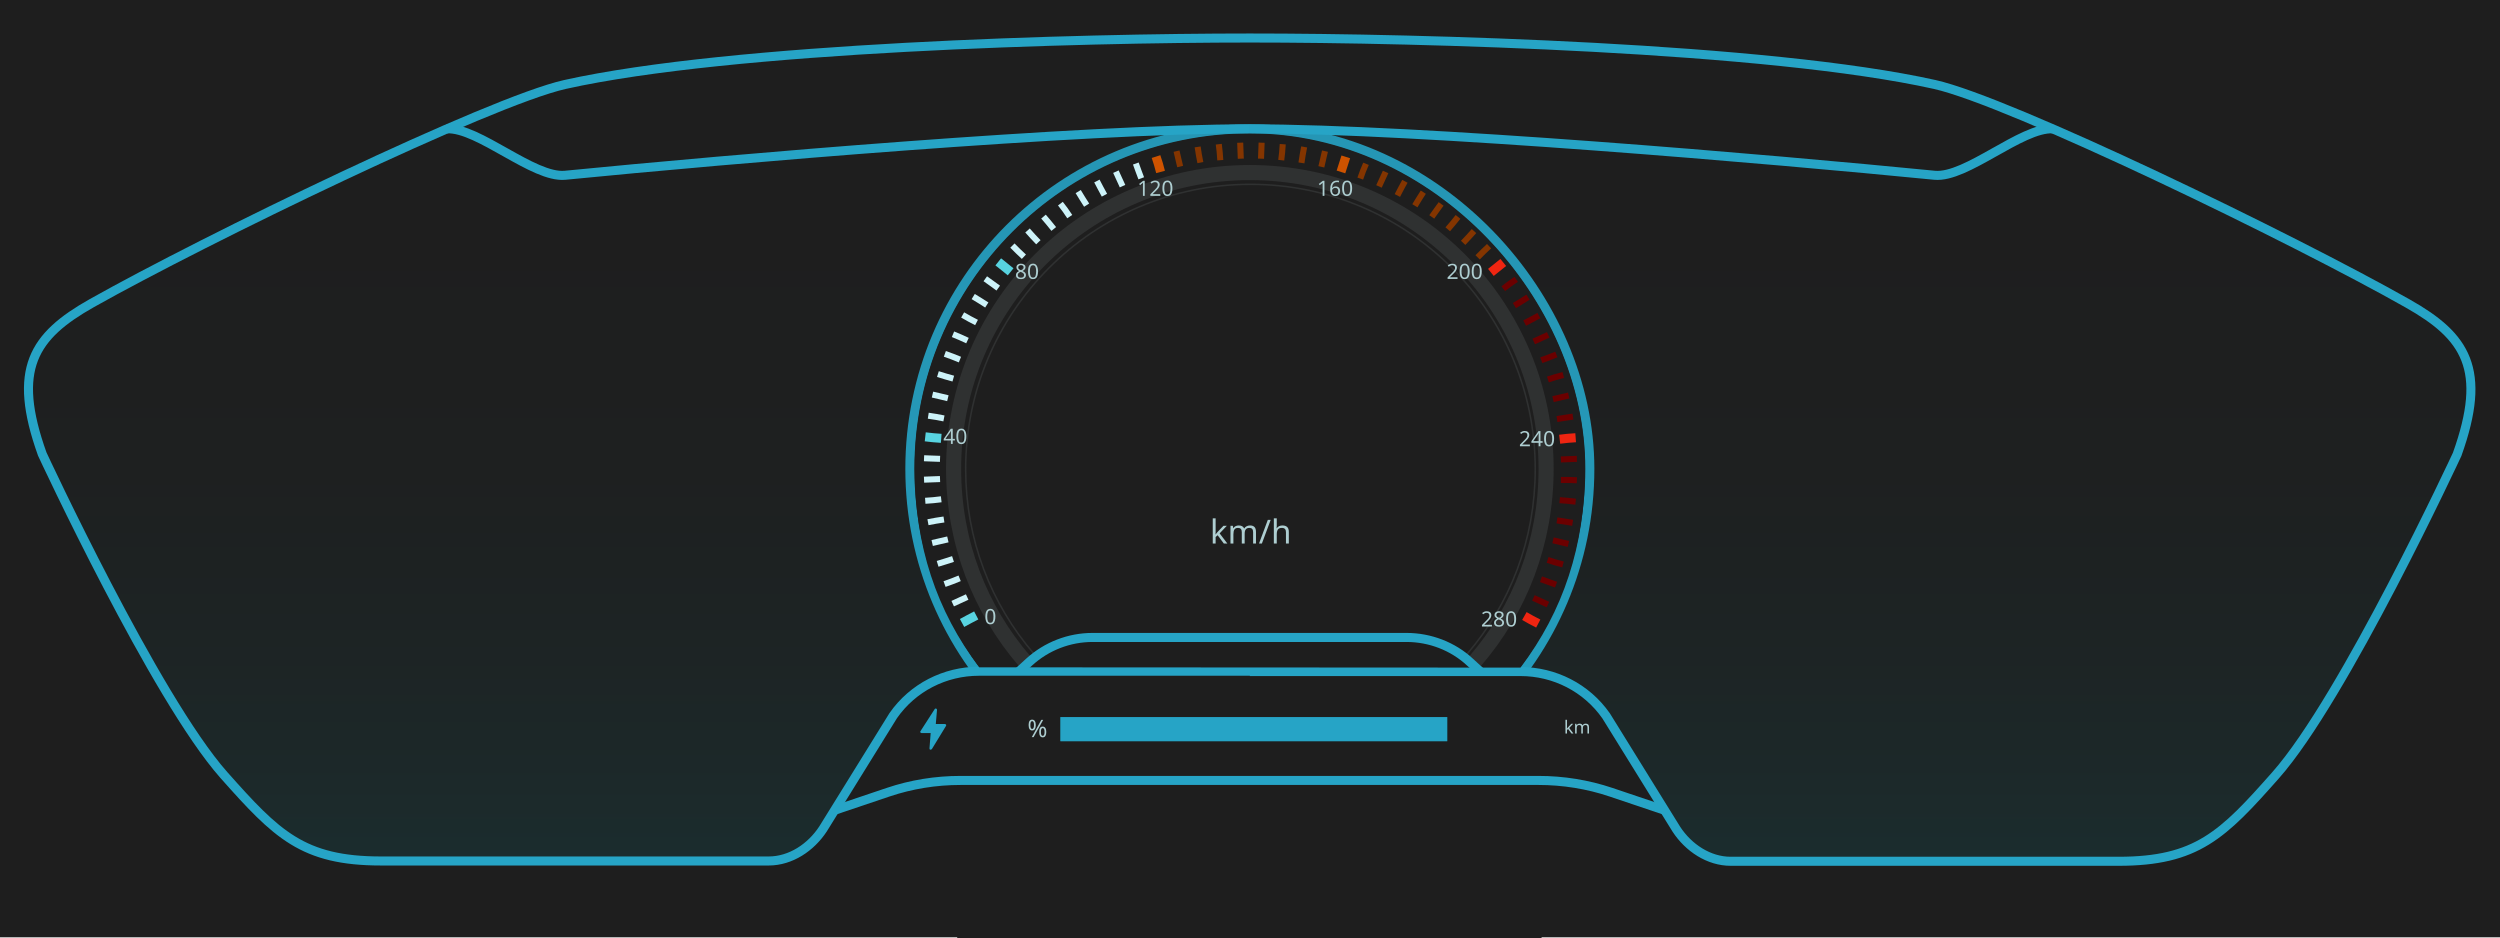
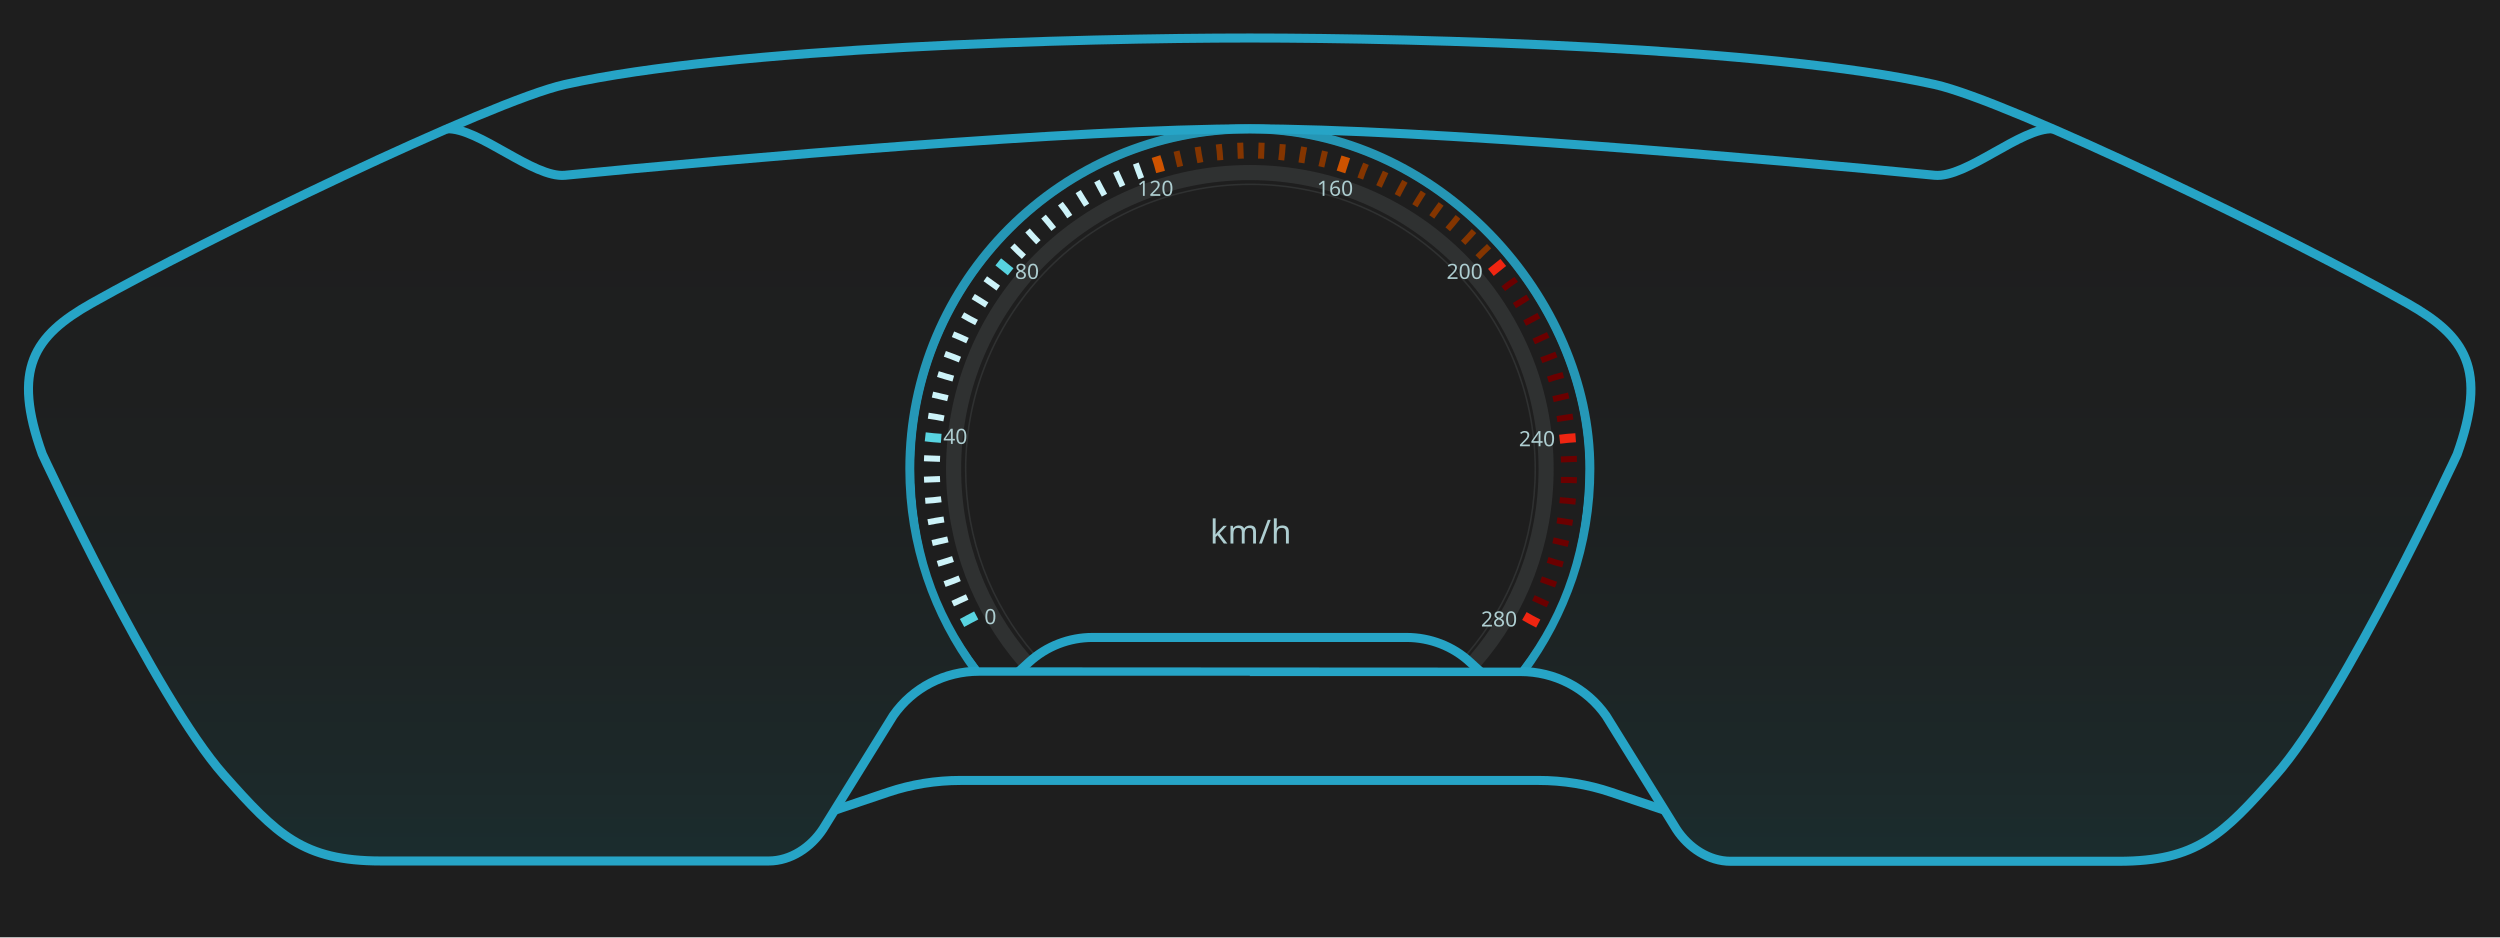
- <svg xmlns="http://www.w3.org/2000/svg" version="1.1" id="Capa_1" x="0px" y="0px" viewBox="116 265.2 828.7 310.7" style="enable-background:new 116 265.2 828.7 310.7;" xml:space="preserve">
+ <svg xmlns="http://www.w3.org/2000/svg" version="1.1" id="Capa_1" x="0px" y="0px" viewBox="0 0 828.7 310.7" style="enable-background:new 0 0 828.7 310.7;" xml:space="preserve">
  <style type="text/css">
	.st0{fill:#1E1E1E;}
- 	.st1{fill:none;stroke:#26A4C6;stroke-width:3;stroke-miterlimit:10;}
- 	.st2{fill:url(#SVGID_1_);stroke:#26A4C6;stroke-width:3;stroke-miterlimit:10;}
- 	.st3{opacity:0.26;fill:none;stroke:#616768;stroke-width:5;stroke-miterlimit:10;enable-background:new    ;}
- 	.st4{opacity:0.26;fill:none;stroke:#616768;stroke-width:0.5;stroke-miterlimit:10;enable-background:new    ;}
- 	.st5{fill:none;}
- 	.st6{fill:#AECED1;}
- 	.st7{font-family:'Verdana-Italic';}
- 	.st8{font-size:11px;}
- 	.st9{font-size:7px;}
- 	.st10{display:none;}
- 	.st11{display:inline;fill:#CDF3F9;}
- 	.st12{display:inline;fill:#58D3E0;}
- 	.st13{display:inline;fill:#CE5300;}
- 	.st14{display:inline;fill:#843500;}
- 	.st15{display:inline;fill:#EF2511;}
- 	.st16{display:inline;fill:#6B0000;}
- 	.st17{fill:none;stroke:#CDF3F9;stroke-width:2;stroke-miterlimit:10;}
- 	.st18{fill:none;stroke:#58D3E0;stroke-width:3;stroke-miterlimit:10;}
- 	.st19{fill:none;stroke:#CE5300;stroke-width:3;stroke-miterlimit:10;}
- 	.st20{fill:none;stroke:#843500;stroke-width:2;stroke-miterlimit:10;}
- 	.st21{fill:none;stroke:#EF2511;stroke-width:3;stroke-miterlimit:10;}
- 	.st22{fill:none;stroke:#6B0000;stroke-width:2;stroke-miterlimit:10;}
- 	.st23{fill:none;stroke:#155B6B;stroke-width:8;stroke-miterlimit:10;}
- 	.st24{fill:none;stroke:#26A4C6;stroke-width:8;stroke-miterlimit:10;}
- 	.st25{fill:#26A4C6;}
- 	.st26{font-family:'Verdana';}
- 	.st27{font-size:8px;}
- 	.st28{font-size:6px;}
- 	.st29{display:inline;}
- 	.st30{fill:none;stroke:#55E9F9;stroke-width:2;stroke-miterlimit:10;}
- 	.st31{display:inline;fill:none;stroke:#26A4C6;stroke-miterlimit:10;}
- 	.st32{fill:none;stroke:#26A4C6;stroke-miterlimit:10;}
- 	.st33{display:inline;fill:none;stroke:#C10000;stroke-miterlimit:10;}
- 	.st34{display:inline;fill:none;stroke:#AD6423;stroke-miterlimit:10;}
+ 	.st1{display:none;}
+ 	.st2{display:inline;fill:none;stroke:#26A4C6;stroke-width:3;stroke-miterlimit:10;}
+ 	.st3{fill:none;stroke:#26A4C6;stroke-width:3;stroke-miterlimit:10;}
+ 	.st4{display:inline;fill:#1E1E1E;}
+ 	.st5{fill:url(#SVGID_1_);stroke:#26A4C6;stroke-width:3;stroke-miterlimit:10;}
+ 	.st6{opacity:0.26;fill:none;stroke:#616768;stroke-width:5;stroke-miterlimit:10;enable-background:new    ;}
+ 	.st7{opacity:0.26;fill:none;stroke:#616768;stroke-width:0.5;stroke-miterlimit:10;enable-background:new    ;}
+ 	.st8{fill:none;}
+ 	.st9{fill:#AECED1;}
+ 	.st10{font-family:'Verdana-Italic';}
+ 	.st11{font-size:11px;}
+ 	.st12{font-size:7px;}
+ 	.st13{display:inline;fill:#CDF3F9;}
+ 	.st14{display:inline;fill:#58D3E0;}
+ 	.st15{display:inline;fill:#CE5300;}
+ 	.st16{display:inline;fill:#843500;}
+ 	.st17{display:inline;fill:#EF2511;}
+ 	.st18{display:inline;fill:#6B0000;}
+ 	.st19{fill:none;stroke:#CDF3F9;stroke-width:2;stroke-miterlimit:10;}
+ 	.st20{fill:none;stroke:#58D3E0;stroke-width:3;stroke-miterlimit:10;}
+ 	.st21{fill:none;stroke:#CE5300;stroke-width:3;stroke-miterlimit:10;}
+ 	.st22{fill:none;stroke:#843500;stroke-width:2;stroke-miterlimit:10;}
+ 	.st23{fill:none;stroke:#EF2511;stroke-width:3;stroke-miterlimit:10;}
+ 	.st24{fill:none;stroke:#6B0000;stroke-width:2;stroke-miterlimit:10;}
+ 	.st25{display:none;fill:none;stroke:#155B6B;stroke-width:8;stroke-miterlimit:10;}
+ 	.st26{display:none;fill:none;stroke:#26A4C6;stroke-width:8;stroke-miterlimit:10;}
+ 	.st27{display:none;fill:#26A4C6;}
+ 	.st28{display:none;fill:#AECED1;enable-background:new    ;}
+ 	.st29{font-family:'Verdana';}
+ 	.st30{font-size:8px;}
+ 	.st31{display:inline;}
+ 	.st32{fill:none;stroke:#55E9F9;stroke-width:2;stroke-miterlimit:10;}
+ 	.st33{display:inline;fill:none;stroke:#26A4C6;stroke-miterlimit:10;}
+ 	.st34{fill:none;stroke:#26A4C6;stroke-miterlimit:10;}
+ 	.st35{display:inline;fill:none;stroke:#C10000;stroke-miterlimit:10;}
+ 	.st36{display:inline;fill:none;stroke:#AD6423;stroke-miterlimit:10;}
</style>
  <g id="Capa_10">
-     <rect x="116" y="265.2" class="st0" width="828.7" height="310.7" />
+     <rect class="st0" width="828.7" height="310.7" />
  </g>
  <g id="Capa_21">
    <g id="Capa_3">
      <g id="Capa_2">
-         <g id="Capa_6_copia">
-           <path class="st1" d="M417.6,420.6c0-62.2,50.4-112.7,112.7-112.7S643,364,643,420.6c0,62.2-50.4,112.7-112.7,112.7      S417.6,482.8,417.6,420.6z" />
-         </g>
-         <g id="Capa_10_copia">
-           <rect x="433.3" y="488.6" class="st0" width="193.7" height="87.6" />
+         <g id="Capa_6_copia" class="st1">
+           <path class="st2" d="M301.6,155.4c0-62.2,50.4-112.7,112.7-112.7S527,98.8,527,155.4c0,62.2-50.4,112.7-112.7,112.7      S301.6,217.6,301.6,155.4z" />
+         </g>
+         <g id="Capa_6_copia_1_">
+           <path class="st3" d="M323.7,222.4c-13.9-18.7-22.1-41.9-22.1-67c0-62.2,50.4-112.7,112.7-112.7S527,98.8,527,155.4      c0,25.2-8.3,48.4-22.2,67.2" />
+         </g>
+         <g id="Capa_10_copia" class="st1">
+           <rect x="317.3" y="223.4" class="st4" width="193.7" height="87.6" />
        </g>
      </g>
      <g id="Capa_7">
-         <linearGradient id="SVGID_1_" gradientUnits="userSpaceOnUse" x1="530.25" y1="562.48" x2="530.25" y2="289.58" gradientTransform="matrix(1 0 0 -1 0 840.27)">
+         <linearGradient id="SVGID_1_" gradientUnits="userSpaceOnUse" x1="414.25" y1="-35.67" x2="414.25" y2="237.23" gradientTransform="matrix(1 0 0 1 0 48.27)">
          <stop offset="0" style="stop-color:#1F1F1F;stop-opacity:0.1" />
          <stop offset="0.263" style="stop-color:#1F2122;stop-opacity:0.1" />
          <stop offset="0.421" style="stop-color:#1D292A;stop-opacity:0.1" />
          <stop offset="0.552" style="stop-color:#1A3638;stop-opacity:0.1" />
          <stop offset="0.667" style="stop-color:#16494D;stop-opacity:0.1" />
          <stop offset="0.772" style="stop-color:#116167;stop-opacity:0.1" />
          <stop offset="0.871" style="stop-color:#0B7F87;stop-opacity:0.1" />
          <stop offset="0.962" style="stop-color:#04A1AD;stop-opacity:0.1" />
          <stop offset="1" style="stop-color:#00B2BF;stop-opacity:0.1" />
        </linearGradient>
-         <path class="st2" d="M530.3,487.8H620c11.3,0,21.9,5.4,28.4,14.7l23.3,37.6c4,6.1,10.7,10.6,18,10.6h128.5     c26,0,34.6-8.7,52.1-28.5c22.7-25.6,60.2-106.4,60.2-106.4c10.1-28.2,2.9-39.1-16.4-50c-37.6-21.3-131.8-67-156.8-72.6     c-55.3-12.3-170.4-15.4-227-15.4s-171.7,3.1-227,15.4c-25,5.6-119.2,51.3-156.9,72.5c-19.3,10.9-26.5,21.8-16.4,50     c0,0,37.5,80.8,60.2,106.4c17.5,19.7,26.1,28.5,52.1,28.5h128.5c7.3,0,14-4.5,18-10.6l23.3-37.6c6.5-9.3,17.1-14.7,28.4-14.7     h89.8" />
+         <path class="st5" d="M414.3,222.6H504c11.3,0,21.9,5.4,28.4,14.7l23.3,37.6c4,6.1,10.7,10.6,18,10.6h128.5     c26,0,34.6-8.7,52.1-28.5c22.7-25.6,60.2-106.4,60.2-106.4c10.1-28.2,2.9-39.1-16.4-50c-37.6-21.3-131.8-67-156.8-72.6     c-55.3-12.3-170.4-15.4-227-15.4s-171.7,3.1-227,15.4c-25,5.6-119.2,51.3-156.9,72.5c-19.3,10.9-26.5,21.8-16.4,50     c0,0,37.5,80.8,60.2,106.4c17.5,19.7,26.1,28.5,52.1,28.5h128.5c7.3,0,14-4.5,18-10.6l23.3-37.6c6.5-9.3,17.1-14.7,28.4-14.7     h89.8" />
        <g id="Capa_6">
-           <path class="st0" d="M440.6,486.4c-14.2-18.7-21.4-40.5-21.4-65.7c0-61.4,49.8-111.1,111.1-111.1s111.1,55.3,111.1,111.1      c0,25.3-7.2,47.1-21.4,65.8" />
+           <path class="st0" d="M324.6,221.2c-14.2-18.7-21.4-40.5-21.4-65.7c0-61.4,49.8-111.1,111.1-111.1s111.1,55.3,111.1,111.1      c0,25.3-7.2,47.1-21.4,65.8" />
        </g>
        <g id="Capa_19">
-           <path class="st3" d="M455.6,484.3c-14.8-17.2-23.5-39.3-23.5-63.7c0-54.2,44-98.2,98.2-98.2s98.2,44,98.2,98.2      c0,24.4-8.7,46.6-23.5,63.7" />
-           <path class="st4" d="M458.7,481.9c-14.2-16.5-22.6-37.8-22.6-61.2c0-52.1,42.3-94.4,94.4-94.4s94.4,42.3,94.4,94.4      c0,23.5-8.4,44.8-22.6,61.3" />
-         </g>
-         <path class="st1" d="M530.3,307.9c-56.5,0-172.1,10-227,15.4c-10.5,1-28.7-15.9-39.2-15.4" />
-         <path class="st1" d="M530.3,307.9c56.5,0,172.1,10,227,15.4c10.5,1,28.7-15.9,39.2-15.4" />
+           <path class="st6" d="M339.6,219.1c-14.8-17.2-23.5-39.3-23.5-63.7c0-54.2,44-98.2,98.2-98.2s98.2,44,98.2,98.2      c0,24.4-8.7,46.6-23.5,63.7" />
+           <path class="st7" d="M342.7,216.7c-14.2-16.5-22.6-37.8-22.6-61.2c0-52.1,42.3-94.4,94.4-94.4s94.4,42.3,94.4,94.4      c0,23.5-8.4,44.8-22.6,61.3" />
+         </g>
+         <path class="st3" d="M414.3,42.7c-56.5,0-172.1,10-227,15.4c-10.5,1-28.7-15.9-39.2-15.4" />
+         <path class="st3" d="M414.3,42.7c56.5,0,172.1,10,227,15.4c10.5,1,28.7-15.9,39.2-15.4" />
      </g>
      <g id="Capa_11">
-         <rect x="507.9" y="437" class="st5" width="47.5" height="18.3" />
-         <text transform="matrix(1 0 0 1 517.0664 445.3778)" class="st6 st7 st8">km/h</text>
-         <rect x="439.8" y="466.8" class="st5" width="9.5" height="9.1" />
-         <text transform="matrix(1 0 0 1 442.2881 472.0885)" class="st6 st7 st9">0</text>
-         <rect x="425.3" y="407" class="st5" width="15.7" height="9.1" />
-         <text transform="matrix(1 0 0 1 428.6677 412.3547)" class="st6 st7 st9">40</text>
-         <rect x="442.6" y="352.4" class="st5" width="28.5" height="16.1" />
-         <text transform="matrix(1 0 0 1 452.4229 357.6659)" class="st6 st7 st9">80</text>
-         <rect x="485.4" y="324.8" class="st5" width="28.5" height="16.1" />
-         <text transform="matrix(1 0 0 1 492.9701 330.122)" class="st6 st7 st9">120</text>
-         <rect x="544.9" y="324.8" class="st5" width="28.5" height="16.1" />
-         <text transform="matrix(1 0 0 1 552.5406 330.122)" class="st6 st7 st9">160</text>
-         <rect x="587.9" y="352.4" class="st5" width="28.5" height="16.1" />
-         <text transform="matrix(1 0 0 1 595.5025 357.6659)" class="st6 st7 st9">200</text>
-         <rect x="611.9" y="407.8" class="st5" width="28.5" height="16.1" />
-         <text transform="matrix(1 0 0 1 619.4835 413.1205)" class="st6 st7 st9">240</text>
-         <rect x="599.3" y="467.6" class="st5" width="28.5" height="16.1" />
-         <text transform="matrix(1 0 0 1 606.9022 472.8814)" class="st6 st7 st9">280</text>
-       </g>
-       <g id="Capa_9" class="st10">
-         <circle class="st11" cx="425.3" cy="431" r="1.1" />
-         <circle class="st11" cx="424.8" cy="424.1" r="1.1" />
-         <circle class="st11" cx="424.8" cy="417.2" r="1.1" />
-         <circle class="st12" cx="425.3" cy="410.3" r="1.7" />
-         <circle class="st11" cx="426.2" cy="403.4" r="1.1" />
-         <circle class="st11" cx="427.5" cy="396.6" r="1.1" />
-         <circle class="st11" cx="429.3" cy="390" r="1.1" />
-         <circle class="st11" cx="431.5" cy="383.4" r="1.1" />
-         <circle class="st11" cx="434.2" cy="377.1" r="1.1" />
-         <circle class="st11" cx="437.2" cy="370.9" r="1.1" />
-         <circle class="st11" cx="440.7" cy="364.9" r="1.1" />
-         <circle class="st11" cx="444.5" cy="359.1" r="1.1" />
-         <circle class="st12" cx="448.7" cy="353.6" r="1.7" />
-         <circle class="st11" cx="453.3" cy="348.5" r="1.1" />
-         <circle class="st11" cx="458.1" cy="343.6" r="1.1" />
-         <circle class="st11" cx="463.3" cy="339" r="1.1" />
-         <circle class="st11" cx="468.8" cy="334.8" r="1.1" />
-         <circle class="st11" cx="474.6" cy="331" r="1.1" />
-         <circle class="st11" cx="480.5" cy="327.5" r="1.1" />
-         <circle class="st11" cx="486.7" cy="324.5" r="1.1" />
-         <circle class="st11" cx="493.1" cy="321.8" r="1.1" />
-         <circle class="st13" cx="499.6" cy="319.6" r="1.7" />
-         <circle class="st14" cx="506.3" cy="317.8" r="1.1" />
-         <circle class="st14" cx="513.1" cy="316.4" r="1.1" />
-         <circle class="st14" cx="519.9" cy="315.5" r="1.1" />
-         <circle class="st14" cx="526.8" cy="315.1" r="1.1" />
-         <circle class="st14" cx="533.7" cy="315.1" r="1.1" />
-         <circle class="st14" cx="540.6" cy="315.5" r="1.1" />
-         <circle class="st14" cx="547.5" cy="316.4" r="1.1" />
-         <circle class="st14" cx="554.2" cy="317.8" r="1.1" />
-         <circle class="st13" cx="560.9" cy="319.6" r="1.7" />
-         <circle class="st14" cx="567.5" cy="321.8" r="1.1" />
-         <circle class="st14" cx="573.8" cy="324.4" r="1.1" />
-         <circle class="st14" cx="580" cy="327.5" r="1.1" />
-         <circle class="st14" cx="586" cy="330.9" r="1.1" />
-         <circle class="st14" cx="591.8" cy="334.8" r="1.1" />
-         <circle class="st14" cx="597.2" cy="339" r="1.1" />
-         <circle class="st14" cx="602.4" cy="343.5" r="1.1" />
-         <circle class="st14" cx="607.3" cy="348.4" r="1.1" />
-         <circle class="st15" cx="611.9" cy="353.6" r="1.7" />
-         <circle class="st16" cx="616.1" cy="359.1" r="1.1" />
-         <circle class="st16" cx="619.9" cy="364.8" r="1.1" />
-         <circle class="st16" cx="623.4" cy="370.8" r="1.1" />
-         <circle class="st16" cx="626.4" cy="377" r="1.1" />
-         <circle class="st16" cx="629.1" cy="383.3" r="1.1" />
-         <circle class="st16" cx="631.3" cy="389.9" r="1.1" />
-         <circle class="st16" cx="633.1" cy="396.6" r="1.1" />
-         <circle class="st16" cx="634.4" cy="403.3" r="1.1" />
-         <circle class="st15" cx="635.3" cy="410.2" r="1.7" />
-         <circle class="st16" cx="635.8" cy="417.1" r="1.1" />
-         <circle class="st16" cx="635.8" cy="424" r="1.1" />
-         <circle class="st16" cx="635.4" cy="430.9" r="1.1" />
-         <circle class="st16" cx="634.5" cy="437.7" r="1.1" />
-         <circle class="st16" cx="633.1" cy="444.5" r="1.1" />
-         <circle class="st16" cx="631.3" cy="451.2" r="1.1" />
-         <circle class="st16" cx="629.1" cy="457.7" r="1.1" />
-         <circle class="st16" cx="626.5" cy="464.1" r="1.1" />
-         <circle class="st15" cx="623.4" cy="470.3" r="1.7" />
-         <circle class="st12" cx="437.3" cy="470.4" r="1.7" />
-         <circle class="st11" cx="434.2" cy="464.2" r="1.1" />
-         <circle class="st11" cx="431.6" cy="457.8" r="1.1" />
-         <circle class="st11" cx="429.3" cy="451.2" r="1.1" />
-         <circle class="st11" cx="427.6" cy="444.6" r="1.1" />
-         <circle class="st11" cx="426.2" cy="437.8" r="1.1" />
+         <rect x="391.9" y="171.8" class="st8" width="47.5" height="18.3" />
+         <text transform="matrix(1 0 0 1 401.0664 180.1778)" class="st9 st10 st11">km/h</text>
+         <rect x="323.8" y="201.6" class="st8" width="9.5" height="9.1" />
+         <text transform="matrix(1 0 0 1 326.2881 206.8885)" class="st9 st10 st12">0</text>
+         <rect x="309.3" y="141.8" class="st8" width="15.7" height="9.1" />
+         <text transform="matrix(1 0 0 1 312.6677 147.1547)" class="st9 st10 st12">40</text>
+         <rect x="326.6" y="87.2" class="st8" width="28.5" height="16.1" />
+         <text transform="matrix(1 0 0 1 336.4229 92.4659)" class="st9 st10 st12">80</text>
+         <rect x="369.4" y="59.6" class="st8" width="28.5" height="16.1" />
+         <text transform="matrix(1 0 0 1 376.9701 64.922)" class="st9 st10 st12">120</text>
+         <rect x="428.9" y="59.6" class="st8" width="28.5" height="16.1" />
+         <text transform="matrix(1 0 0 1 436.5406 64.922)" class="st9 st10 st12">160</text>
+         <rect x="471.9" y="87.2" class="st8" width="28.5" height="16.1" />
+         <text transform="matrix(1 0 0 1 479.5025 92.4659)" class="st9 st10 st12">200</text>
+         <rect x="495.9" y="142.6" class="st8" width="28.5" height="16.1" />
+         <text transform="matrix(1 0 0 1 503.4835 147.9205)" class="st9 st10 st12">240</text>
+         <rect x="483.3" y="202.4" class="st8" width="28.5" height="16.1" />
+         <text transform="matrix(1 0 0 1 490.9022 207.6814)" class="st9 st10 st12">280</text>
+       </g>
+       <g id="Capa_9" class="st1">
+         <circle class="st13" cx="309.3" cy="165.8" r="1.1" />
+         <circle class="st13" cx="308.8" cy="158.9" r="1.1" />
+         <circle class="st13" cx="308.8" cy="152" r="1.1" />
+         <circle class="st14" cx="309.3" cy="145.1" r="1.7" />
+         <circle class="st13" cx="310.2" cy="138.2" r="1.1" />
+         <circle class="st13" cx="311.5" cy="131.4" r="1.1" />
+         <circle class="st13" cx="313.3" cy="124.8" r="1.1" />
+         <circle class="st13" cx="315.5" cy="118.2" r="1.1" />
+         <circle class="st13" cx="318.2" cy="111.9" r="1.1" />
+         <circle class="st13" cx="321.2" cy="105.7" r="1.1" />
+         <circle class="st13" cx="324.7" cy="99.7" r="1.1" />
+         <circle class="st13" cx="328.5" cy="93.9" r="1.1" />
+         <circle class="st14" cx="332.7" cy="88.4" r="1.7" />
+         <circle class="st13" cx="337.3" cy="83.3" r="1.1" />
+         <circle class="st13" cx="342.1" cy="78.4" r="1.1" />
+         <circle class="st13" cx="347.3" cy="73.8" r="1.1" />
+         <circle class="st13" cx="352.8" cy="69.6" r="1.1" />
+         <circle class="st13" cx="358.6" cy="65.8" r="1.1" />
+         <circle class="st13" cx="364.5" cy="62.3" r="1.1" />
+         <circle class="st13" cx="370.7" cy="59.3" r="1.1" />
+         <circle class="st13" cx="377.1" cy="56.6" r="1.1" />
+         <circle class="st15" cx="383.6" cy="54.4" r="1.7" />
+         <circle class="st16" cx="390.3" cy="52.6" r="1.1" />
+         <circle class="st16" cx="397.1" cy="51.2" r="1.1" />
+         <circle class="st16" cx="403.9" cy="50.3" r="1.1" />
+         <circle class="st16" cx="410.8" cy="49.9" r="1.1" />
+         <circle class="st16" cx="417.7" cy="49.9" r="1.1" />
+         <circle class="st16" cx="424.6" cy="50.3" r="1.1" />
+         <circle class="st16" cx="431.5" cy="51.2" r="1.1" />
+         <circle class="st16" cx="438.2" cy="52.6" r="1.1" />
+         <circle class="st15" cx="444.9" cy="54.4" r="1.7" />
+         <circle class="st16" cx="451.5" cy="56.6" r="1.1" />
+         <circle class="st16" cx="457.8" cy="59.2" r="1.1" />
+         <circle class="st16" cx="464" cy="62.3" r="1.1" />
+         <circle class="st16" cx="470" cy="65.7" r="1.1" />
+         <circle class="st16" cx="475.8" cy="69.6" r="1.1" />
+         <circle class="st16" cx="481.2" cy="73.8" r="1.1" />
+         <circle class="st16" cx="486.4" cy="78.3" r="1.1" />
+         <circle class="st16" cx="491.3" cy="83.2" r="1.1" />
+         <circle class="st17" cx="495.9" cy="88.4" r="1.7" />
+         <circle class="st18" cx="500.1" cy="93.9" r="1.1" />
+         <circle class="st18" cx="503.9" cy="99.6" r="1.1" />
+         <circle class="st18" cx="507.4" cy="105.6" r="1.1" />
+         <circle class="st18" cx="510.4" cy="111.8" r="1.1" />
+         <circle class="st18" cx="513.1" cy="118.1" r="1.1" />
+         <circle class="st18" cx="515.3" cy="124.7" r="1.1" />
+         <circle class="st18" cx="517.1" cy="131.4" r="1.1" />
+         <circle class="st18" cx="518.4" cy="138.1" r="1.1" />
+         <circle class="st17" cx="519.3" cy="145" r="1.7" />
+         <circle class="st18" cx="519.8" cy="151.9" r="1.1" />
+         <circle class="st18" cx="519.8" cy="158.8" r="1.1" />
+         <circle class="st18" cx="519.4" cy="165.7" r="1.1" />
+         <circle class="st18" cx="518.5" cy="172.5" r="1.1" />
+         <circle class="st18" cx="517.1" cy="179.3" r="1.1" />
+         <circle class="st18" cx="515.3" cy="186" r="1.1" />
+         <circle class="st18" cx="513.1" cy="192.5" r="1.1" />
+         <circle class="st18" cx="510.5" cy="198.9" r="1.1" />
+         <circle class="st17" cx="507.4" cy="205.1" r="1.7" />
+         <circle class="st14" cx="321.3" cy="205.2" r="1.7" />
+         <circle class="st13" cx="318.2" cy="199" r="1.1" />
+         <circle class="st13" cx="315.6" cy="192.6" r="1.1" />
+         <circle class="st13" cx="313.3" cy="186" r="1.1" />
+         <circle class="st13" cx="311.6" cy="179.4" r="1.1" />
+         <circle class="st13" cx="310.2" cy="172.6" r="1.1" />
      </g>
      <g id="Capa_23">
-         <polyline class="st17" points="422.3,417.1 424.9,417.2 427.6,417.3    " />
-         <polyline class="st18" points="422.7,410 425.4,410.3 428,410.5    " />
-         <polyline class="st17" points="423.7,403 426.3,403.4 428.9,403.9    " />
-         <polyline class="st17" points="425.1,396 427.7,396.6 430.2,397.2    " />
-         <polyline class="st17" points="426.9,389.2 429.5,390 432,390.7    " />
-         <polyline class="st17" points="429.2,382.5 431.7,383.4 434.2,384.4    " />
-         <polyline class="st17" points="431.9,376 434.3,377 436.7,378.1    " />
-         <polyline class="st17" points="435.1,369.6 437.4,370.9 439.7,372.1    " />
-         <polyline class="st17" points="438.6,363.5 440.9,364.9 443.1,366.3    " />
-         <polyline class="st17" points="442.6,357.6 444.7,359.1 446.9,360.7    " />
-         <polyline class="st18" points="446.9,352 448.9,353.6 451,355.3    " />
-         <polyline class="st17" points="451.6,346.6 453.5,348.5 455.4,350.3    " />
-         <polyline class="st17" points="456.6,341.6 458.4,343.6 460.2,345.5    " />
-         <polyline class="st17" points="461.9,337 463.6,339 465.3,341.1    " />
-         <polyline class="st17" points="467.5,332.7 469.1,334.8 470.6,337    " />
-         <polyline class="st17" points="473.4,328.7 474.8,331 476.2,333.2    " />
-         <polyline class="st17" points="479.6,325.2 480.8,327.5 482.1,329.9    " />
-         <polyline class="st17" points="485.9,322.1 487,324.5 488.1,326.9    " />
-         <polyline class="st17" points="492.5,319.4 493.4,321.9 494.3,324.3    " />
-         <polyline class="st19" points="499.2,317.1 500,319.6 500.7,322.2    " />
-         <polyline class="st20" points="506,315.3 506.6,317.9 507.2,320.4    " />
-         <polyline class="st20" points="513,313.9 513.4,316.5 513.9,319.1    " />
-         <polyline class="st20" points="520,313 520.3,315.6 520.5,318.3    " />
-         <polyline class="st20" points="527.1,312.5 527.2,315.2 527.3,317.8    " />
-         <polyline class="st20" points="534.2,312.5 534.1,315.2 534,317.8    " />
-         <polyline class="st20" points="541.2,313 541,315.7 540.7,318.3    " />
-         <polyline class="st20" points="548.3,313.9 547.8,316.6 547.4,319.2    " />
-         <polyline class="st20" points="555.2,315.3 554.6,317.9 554,320.5    " />
-         <polyline class="st19" points="562.1,317.2 561.3,319.7 560.5,322.2    " />
-         <polyline class="st20" points="568.8,319.5 567.8,321.9 566.9,324.4    " />
-         <polyline class="st20" points="575.3,322.2 574.2,324.6 573.1,327    " />
-         <polyline class="st20" points="581.7,325.3 580.4,327.7 579.2,330    " />
-         <polyline class="st20" points="587.8,328.9 586.4,331.1 585,333.4    " />
-         <polyline class="st20" points="593.7,332.8 592.1,335 590.6,337.1    " />
-         <polyline class="st20" points="599.3,337.1 597.6,339.2 595.9,341.2    " />
-         <polyline class="st20" points="604.6,341.8 602.8,343.8 601,345.7    " />
-         <polyline class="st20" points="609.6,346.8 607.7,348.6 605.8,350.5    " />
-         <polyline class="st21" points="614.3,352.2 612.2,353.9 610.2,355.5    " />
-         <polyline class="st22" points="618.6,357.8 616.4,359.3 614.3,360.9    " />
-         <polyline class="st22" points="622.5,363.7 620.3,365.1 618,366.5    " />
-         <polyline class="st22" points="626.1,369.8 623.7,371.1 621.4,372.3    " />
-         <polyline class="st22" points="629.2,376.2 626.8,377.3 624.4,378.4    " />
-         <polyline class="st22" points="631.9,382.7 629.4,383.7 626.9,384.6    " />
-         <polyline class="st22" points="634.2,389.5 631.6,390.2 629.1,391    " />
-         <polyline class="st22" points="636,396.3 633.4,396.9 630.8,397.5    " />
-         <polyline class="st22" points="637.4,403.3 634.7,403.7 632.1,404.1    " />
-         <polyline class="st21" points="638.3,410.3 635.6,410.5 633,410.8    " />
-         <polyline class="st22" points="638.7,417.3 636.1,417.4 633.4,417.5    " />
-         <polyline class="st22" points="638.7,424.4 636.1,424.3 633.4,424.3    " />
-         <polyline class="st22" points="638.3,431.5 635.6,431.2 633,431    " />
-         <polyline class="st22" points="637.3,438.5 634.7,438.1 632.1,437.7    " />
-         <polyline class="st22" points="635.9,445.5 633.3,444.9 630.8,444.3    " />
-         <polyline class="st22" points="634.1,452.3 631.5,451.6 629,450.8    " />
-         <polyline class="st22" points="631.8,459 629.3,458.1 626.8,457.2    " />
-         <polyline class="st22" points="629.1,465.6 626.7,464.5 624.3,463.4    " />
-         <polyline class="st21" points="625.9,471.9 623.6,470.7 621.3,469.4    " />
-         <polyline class="st17" points="593.5,508.9 591.9,506.7 590.4,504.6    " />
-         <polyline class="st18" points="434.9,471.7 437.3,470.4 439.6,469.2    " />
-         <polyline class="st17" points="431.8,465.3 434.2,464.2 436.6,463.1    " />
-         <polyline class="st17" points="429.1,458.8 431.6,457.9 434.1,456.9    " />
-         <polyline class="st17" points="426.8,452.1 429.4,451.3 431.9,450.5    " />
-         <polyline class="st17" points="425,445.2 427.6,444.6 430.2,444    " />
-         <polyline class="st17" points="423.6,438.3 426.3,437.8 428.9,437.4    " />
-         <polyline class="st17" points="422.7,431.2 425.4,431 428,430.7    " />
-         <polyline class="st17" points="422.3,424.2 424.9,424.1 427.6,424    " />
-       </g>
-       <g id="Capa_20">
+         <polyline class="st19" points="306.3,151.9 308.9,152 311.6,152.1    " />
+         <polyline class="st20" points="306.7,144.8 309.4,145.1 312,145.3    " />
+         <polyline class="st19" points="307.7,137.8 310.3,138.2 312.9,138.7    " />
+         <polyline class="st19" points="309.1,130.8 311.7,131.4 314.2,132    " />
+         <polyline class="st19" points="310.9,124 313.5,124.8 316,125.5    " />
+         <polyline class="st19" points="313.2,117.3 315.7,118.2 318.2,119.2    " />
+         <polyline class="st19" points="315.9,110.8 318.3,111.8 320.7,112.9    " />
+         <polyline class="st19" points="319.1,104.4 321.4,105.7 323.7,106.9    " />
+         <polyline class="st19" points="322.6,98.3 324.9,99.7 327.1,101.1    " />
+         <polyline class="st19" points="326.6,92.4 328.7,93.9 330.9,95.5    " />
+         <polyline class="st20" points="330.9,86.8 332.9,88.4 335,90.1    " />
+         <polyline class="st19" points="335.6,81.4 337.5,83.3 339.4,85.1    " />
+         <polyline class="st19" points="340.6,76.4 342.4,78.4 344.2,80.3    " />
+         <polyline class="st19" points="345.9,71.8 347.6,73.8 349.3,75.9    " />
+         <polyline class="st19" points="351.5,67.5 353.1,69.6 354.6,71.8    " />
+         <polyline class="st19" points="357.4,63.5 358.8,65.8 360.2,68    " />
+         <polyline class="st19" points="363.6,60 364.8,62.3 366.1,64.7    " />
+         <polyline class="st19" points="369.9,56.9 371,59.3 372.1,61.7    " />
+         <polyline class="st19" points="376.5,54.2 377.4,56.7 378.3,59.1    " />
+         <polyline class="st21" points="383.2,51.9 384,54.4 384.7,57    " />
+         <polyline class="st22" points="390,50.1 390.6,52.7 391.2,55.2    " />
+         <polyline class="st22" points="397,48.7 397.4,51.3 397.9,53.9    " />
+         <polyline class="st22" points="404,47.8 404.3,50.4 404.5,53.1    " />
+         <polyline class="st22" points="411.1,47.3 411.2,50 411.3,52.6    " />
+         <polyline class="st22" points="418.2,47.3 418.1,50 418,52.6    " />
+         <polyline class="st22" points="425.2,47.8 425,50.5 424.7,53.1    " />
+         <polyline class="st22" points="432.3,48.7 431.8,51.4 431.4,54    " />
+         <polyline class="st22" points="439.2,50.1 438.6,52.7 438,55.3    " />
+         <polyline class="st21" points="446.1,52 445.3,54.5 444.5,57    " />
+         <polyline class="st22" points="452.8,54.3 451.8,56.7 450.9,59.2    " />
+         <polyline class="st22" points="459.3,57 458.2,59.4 457.1,61.8    " />
+         <polyline class="st22" points="465.7,60.1 464.4,62.5 463.2,64.8    " />
+         <polyline class="st22" points="471.8,63.7 470.4,65.9 469,68.2    " />
+         <polyline class="st22" points="477.7,67.6 476.1,69.8 474.6,71.9    " />
+         <polyline class="st22" points="483.3,71.9 481.6,74 479.9,76    " />
+         <polyline class="st22" points="488.6,76.6 486.8,78.6 485,80.5    " />
+         <polyline class="st22" points="493.6,81.6 491.7,83.4 489.8,85.3    " />
+         <polyline class="st23" points="498.3,87 496.2,88.7 494.2,90.3    " />
+         <polyline class="st24" points="502.6,92.6 500.4,94.1 498.3,95.7    " />
+         <polyline class="st24" points="506.5,98.5 504.3,99.9 502,101.3    " />
+         <polyline class="st24" points="510.1,104.6 507.7,105.9 505.4,107.1    " />
+         <polyline class="st24" points="513.2,111 510.8,112.1 508.4,113.2    " />
+         <polyline class="st24" points="515.9,117.5 513.4,118.5 510.9,119.4    " />
+         <polyline class="st24" points="518.2,124.3 515.6,125 513.1,125.8    " />
+         <polyline class="st24" points="520,131.1 517.4,131.7 514.8,132.3    " />
+         <polyline class="st24" points="521.4,138.1 518.7,138.5 516.1,138.9    " />
+         <polyline class="st23" points="522.3,145.1 519.6,145.3 517,145.6    " />
+         <polyline class="st24" points="522.7,152.1 520.1,152.2 517.4,152.3    " />
+         <polyline class="st24" points="522.7,159.2 520.1,159.1 517.4,159.1    " />
+         <polyline class="st24" points="522.3,166.3 519.6,166 517,165.8    " />
+         <polyline class="st24" points="521.3,173.3 518.7,172.9 516.1,172.5    " />
+         <polyline class="st24" points="519.9,180.3 517.3,179.7 514.8,179.1    " />
+         <polyline class="st24" points="518.1,187.1 515.5,186.4 513,185.6    " />
+         <polyline class="st24" points="515.8,193.8 513.3,192.9 510.8,192    " />
+         <polyline class="st24" points="513.1,200.4 510.7,199.3 508.3,198.2    " />
+         <polyline class="st23" points="509.9,206.7 507.6,205.5 505.3,204.2    " />
+         <polyline class="st20" points="318.9,206.5 321.3,205.2 323.6,204    " />
+         <polyline class="st19" points="315.8,200.1 318.2,199 320.6,197.9    " />
+         <polyline class="st19" points="313.1,193.6 315.6,192.7 318.1,191.7    " />
+         <polyline class="st19" points="310.8,186.9 313.4,186.1 315.9,185.3    " />
+         <polyline class="st19" points="309,180 311.6,179.4 314.2,178.8    " />
+         <polyline class="st19" points="307.6,173.1 310.3,172.6 312.9,172.2    " />
+         <polyline class="st19" points="306.7,166 309.4,165.8 312,165.5    " />
+         <polyline class="st19" points="306.3,159 308.9,158.9 311.6,158.8    " />
+       </g>
+       <g id="Capa_20" class="st1">
		</g>
-       <line class="st23" x1="595.8" y1="506.9" x2="467.5" y2="506.9" />
-       <line class="st24" x1="595.7" y1="506.9" x2="467.5" y2="506.9" />
-       <path class="st25" d="M429.6,505.4c-0.1-0.1-0.2-0.2-0.4-0.2h-3l0.4-4.7c0-0.2-0.1-0.4-0.3-0.4c-0.2-0.1-0.4,0-0.5,0.2l-4.7,7.3    c-0.1,0.1-0.1,0.3,0,0.4c0.1,0.1,0.2,0.2,0.4,0.2h3l-0.4,5.1c0,0.2,0.1,0.4,0.3,0.4h0.1c0.1,0,0.3-0.1,0.4-0.2l4.7-7.7    C429.6,505.7,429.7,505.5,429.6,505.4L429.6,505.4z" />
-       <rect x="452.4" y="503.5" class="st5" width="16.9" height="9.1" />
-       <text transform="matrix(1 0 0 1 456.5748 509.544)" class="st6 st26 st27">%</text>
+       <line class="st25" x1="479.8" y1="241.7" x2="351.5" y2="241.7" />
+       <line class="st26" x1="479.7" y1="241.7" x2="351.5" y2="241.7" />
+       <path class="st27" d="M313.6,240.2c-0.1-0.1-0.2-0.2-0.4-0.2h-3l0.4-4.7c0-0.2-0.1-0.4-0.3-0.4c-0.2-0.1-0.4,0-0.5,0.2l-4.7,7.3    c-0.1,0.1-0.1,0.3,0,0.4s0.2,0.2,0.4,0.2h3l-0.4,5.1c0,0.2,0.1,0.4,0.3,0.4h0.1c0.1,0,0.3-0.1,0.4-0.2l4.7-7.7    C313.6,240.5,313.7,240.3,313.6,240.2L313.6,240.2z" />
+       <rect x="336.4" y="238.3" class="st8" width="16.9" height="9.1" />
+       <text transform="matrix(1 0 0 1 340.5748 244.344)" class="st28 st29 st30">%</text>
      <g id="Capa_12">
-         <path class="st1" d="M667.8,533.8l-17.8-6c-7.7-2.6-15.9-3.9-24-3.9h-95.8h-95.8c-8.2,0-16.3,1.3-24,3.9l-17.8,6" />
-       </g>
-       <rect x="630.5" y="503.8" class="st5" width="16.7" height="9.1" />
-       <text transform="matrix(1 0 0 1 634.3977 508.3546)" class="st6 st26 st28">km</text>
+         <path class="st3" d="M551.8,268.6l-17.8-6c-7.7-2.6-15.9-3.9-24-3.9h-95.8h-95.8c-8.2,0-16.3,1.3-24,3.9l-17.8,6" />
+       </g>
+       <rect x="514.5" y="238.6" class="st8" width="16.7" height="9.1" />
    </g>
    <g id="Capa_22">
-       <path class="st1" d="M606.7,487.8l-3.4-3.1c-5.7-5.3-13.3-8.2-21.1-8.2h-52h-52c-7.8,0-15.3,2.9-21.1,8.2l-3.4,3.1" />
+       <path class="st3" d="M490.7,222.6l-3.4-3.1c-5.7-5.3-13.3-8.2-21.1-8.2h-52h-52c-7.8,0-15.3,2.9-21.1,8.2l-3.4,3.1" />
    </g>
  </g>
  <g id="Capa_13_copia_2">
</g>
-   <g id="Capa_13_copia" class="st10">
-     <g id="Capa_14_copia_2" class="st29">
-       <line class="st30" x1="630.9" y1="420.6" x2="586.3" y2="422.6" />
-       <line class="st30" x1="630.9" y1="420.6" x2="586.3" y2="418.6" />
-       <line class="st30" x1="586.1" y1="420.6" x2="630.9" y2="420.6" />
-     </g>
-     <circle class="st31" cx="530.2" cy="420.5" r="52.4" />
-     <g id="Capa_14_copia" class="st29">
-       <path class="st32" d="M586.1,420.6c0,0,0-5.4-0.7-7c-0.7-1.7-4.3-5-4.3-5" />
-       <path class="st32" d="M586.1,420.6c0,0,0,5.4-0.7,7c-0.7,1.7-4.3,5-4.3,5" />
-     </g>
-   </g>
-   <g id="Capa_3_copia_2" class="st10">
-     <path class="st33" d="M530.3,277.6c0,0-173.8,8.4-226.1,19.1c-32.4,6.6-111.9,46.5-138.2,62.9c-22.8,14.3-44.7,25.8-37,52.6   c14.6,50.3,69.3,144,103.8,144l136.7-0.2c8.9,0.3,20.8-7.2,26.5-17.2l19.3-32.1c7.3-10.6,16.4-13.5,27.8-13.5H530" />
-   </g>
-   <g id="Capa_5" class="st10">
-     <line class="st34" x1="530.3" y1="265.2" x2="530.3" y2="575.9" />
-     <line class="st34" x1="530.3" y1="420.6" x2="944.7" y2="420.6" />
-     <line class="st34" x1="530.3" y1="420.6" x2="913.1" y2="579.1" />
-     <line class="st34" x1="530.3" y1="420.6" x2="823.3" y2="713.5" />
-     <line class="st34" x1="530.3" y1="420.6" x2="237.4" y2="713.5" />
-     <line class="st34" x1="530.3" y1="420.6" x2="116" y2="420.6" />
-     <line class="st34" x1="530.3" y1="420.6" x2="147.5" y2="579.1" />
+   <g id="Capa_13_copia" class="st1">
+     <g id="Capa_14_copia_2" class="st31">
+       <line class="st32" x1="514.9" y1="155.4" x2="470.3" y2="157.4" />
+       <line class="st32" x1="514.9" y1="155.4" x2="470.3" y2="153.4" />
+       <line class="st32" x1="470.1" y1="155.4" x2="514.9" y2="155.4" />
+     </g>
+     <circle class="st33" cx="414.2" cy="155.3" r="52.4" />
+     <g id="Capa_14_copia" class="st31">
+       <path class="st34" d="M470.1,155.4c0,0,0-5.4-0.7-7c-0.7-1.7-4.3-5-4.3-5" />
+       <path class="st34" d="M470.1,155.4c0,0,0,5.4-0.7,7c-0.7,1.7-4.3,5-4.3,5" />
+     </g>
+   </g>
+   <g id="Capa_3_copia_2" class="st1">
+     <path class="st35" d="M414.3,12.4c0,0-173.8,8.4-226.1,19.1C155.8,38.1,76.3,78,50,94.4C27.2,108.7,5.3,120.2,13,147   c14.6,50.3,69.3,144,103.8,144l136.7-0.2c8.9,0.3,20.8-7.2,26.5-17.2l19.3-32.1c7.3-10.6,16.4-13.5,27.8-13.5H414" />
+   </g>
+   <g id="Capa_5" class="st1">
+     <line class="st36" x1="414.3" y1="0" x2="414.3" y2="310.7" />
+     <line class="st36" x1="414.3" y1="155.4" x2="828.7" y2="155.4" />
+     <line class="st36" x1="414.3" y1="155.4" x2="797.1" y2="313.9" />
+     <line class="st36" x1="414.3" y1="155.4" x2="707.3" y2="448.3" />
+     <line class="st36" x1="414.3" y1="155.4" x2="121.4" y2="448.3" />
+     <line class="st36" x1="414.3" y1="155.4" x2="0" y2="155.4" />
+     <line class="st36" x1="414.3" y1="155.4" x2="31.5" y2="313.9" />
  </g>
</svg>
